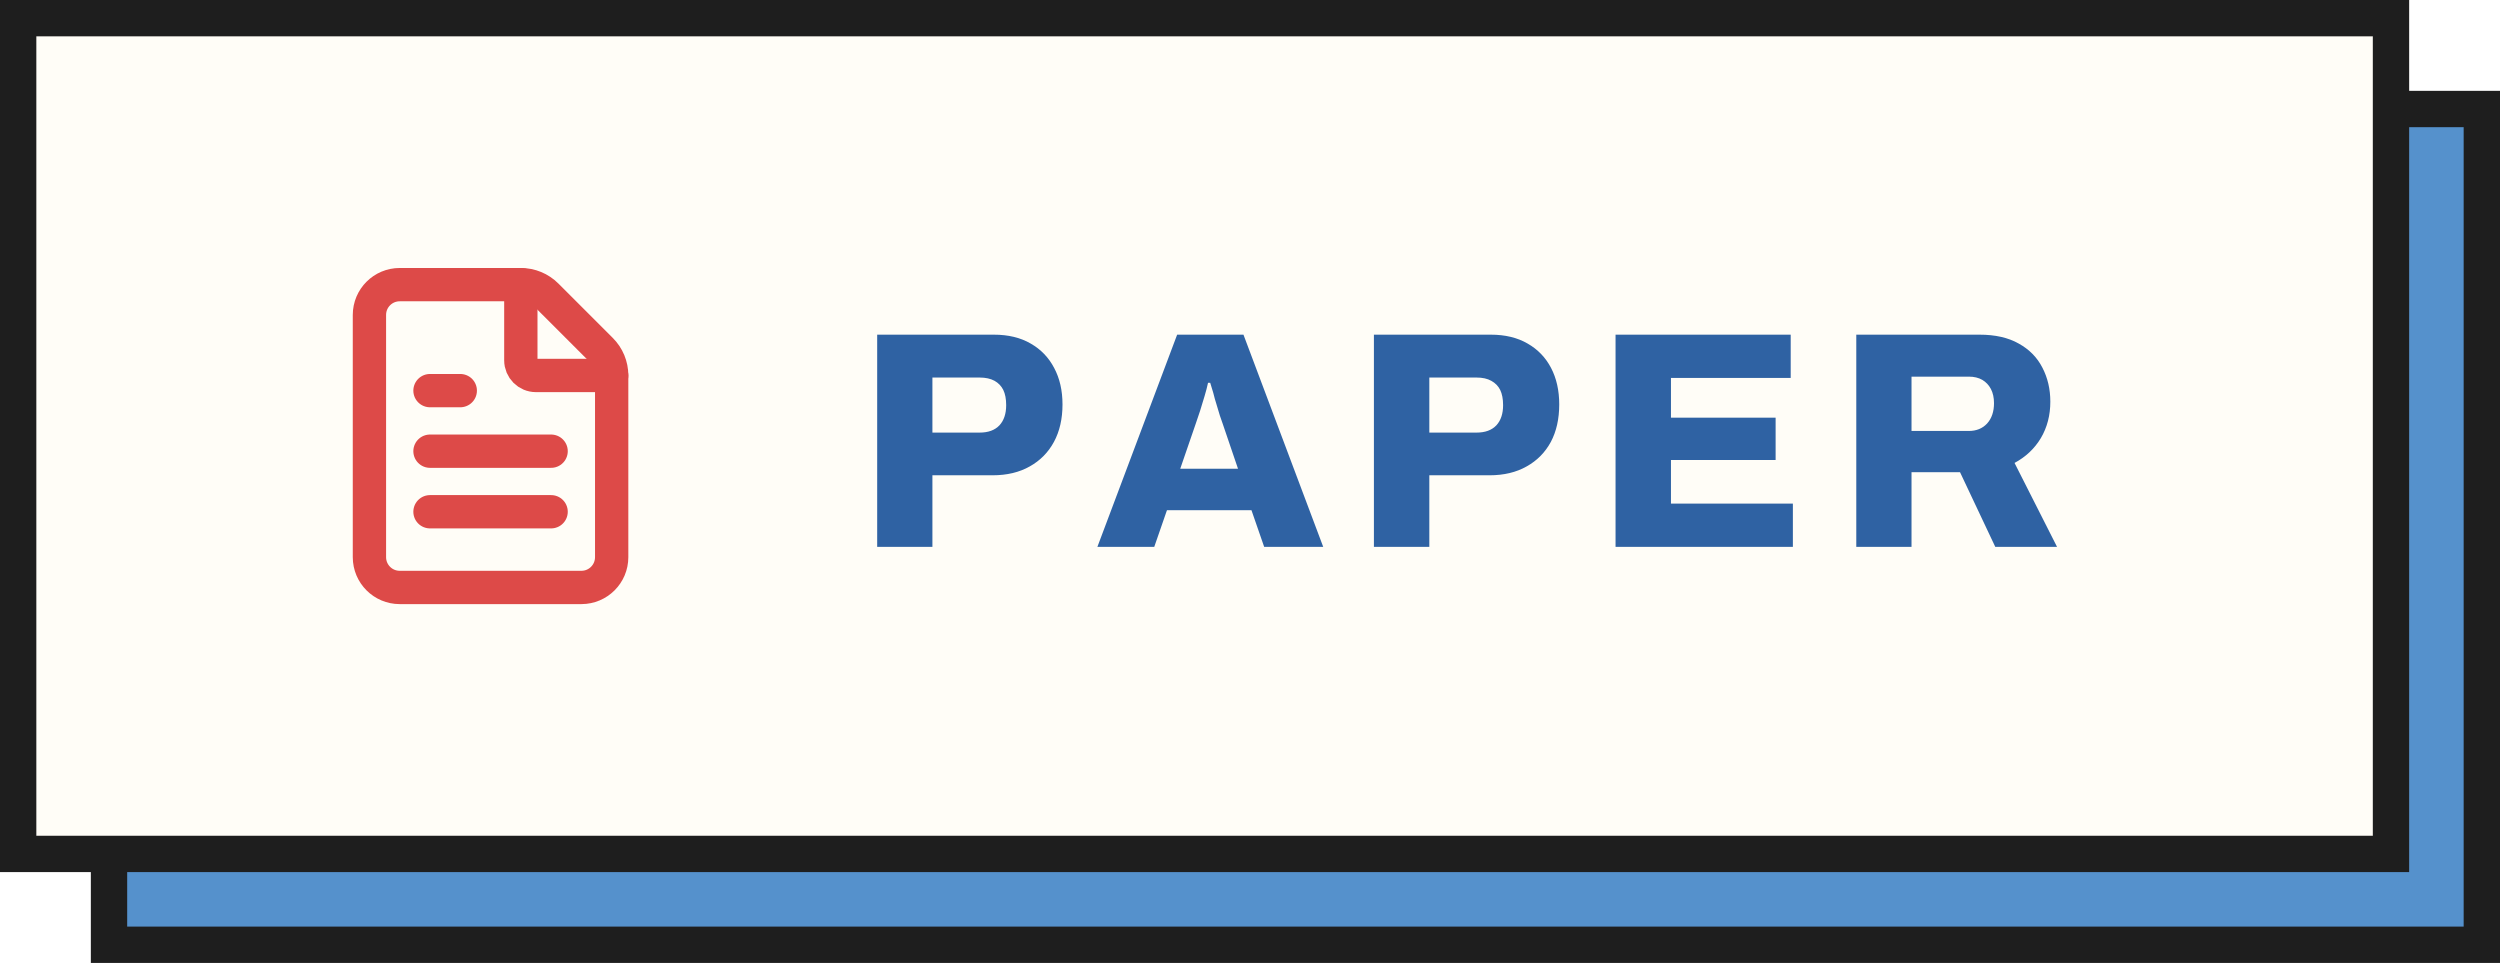
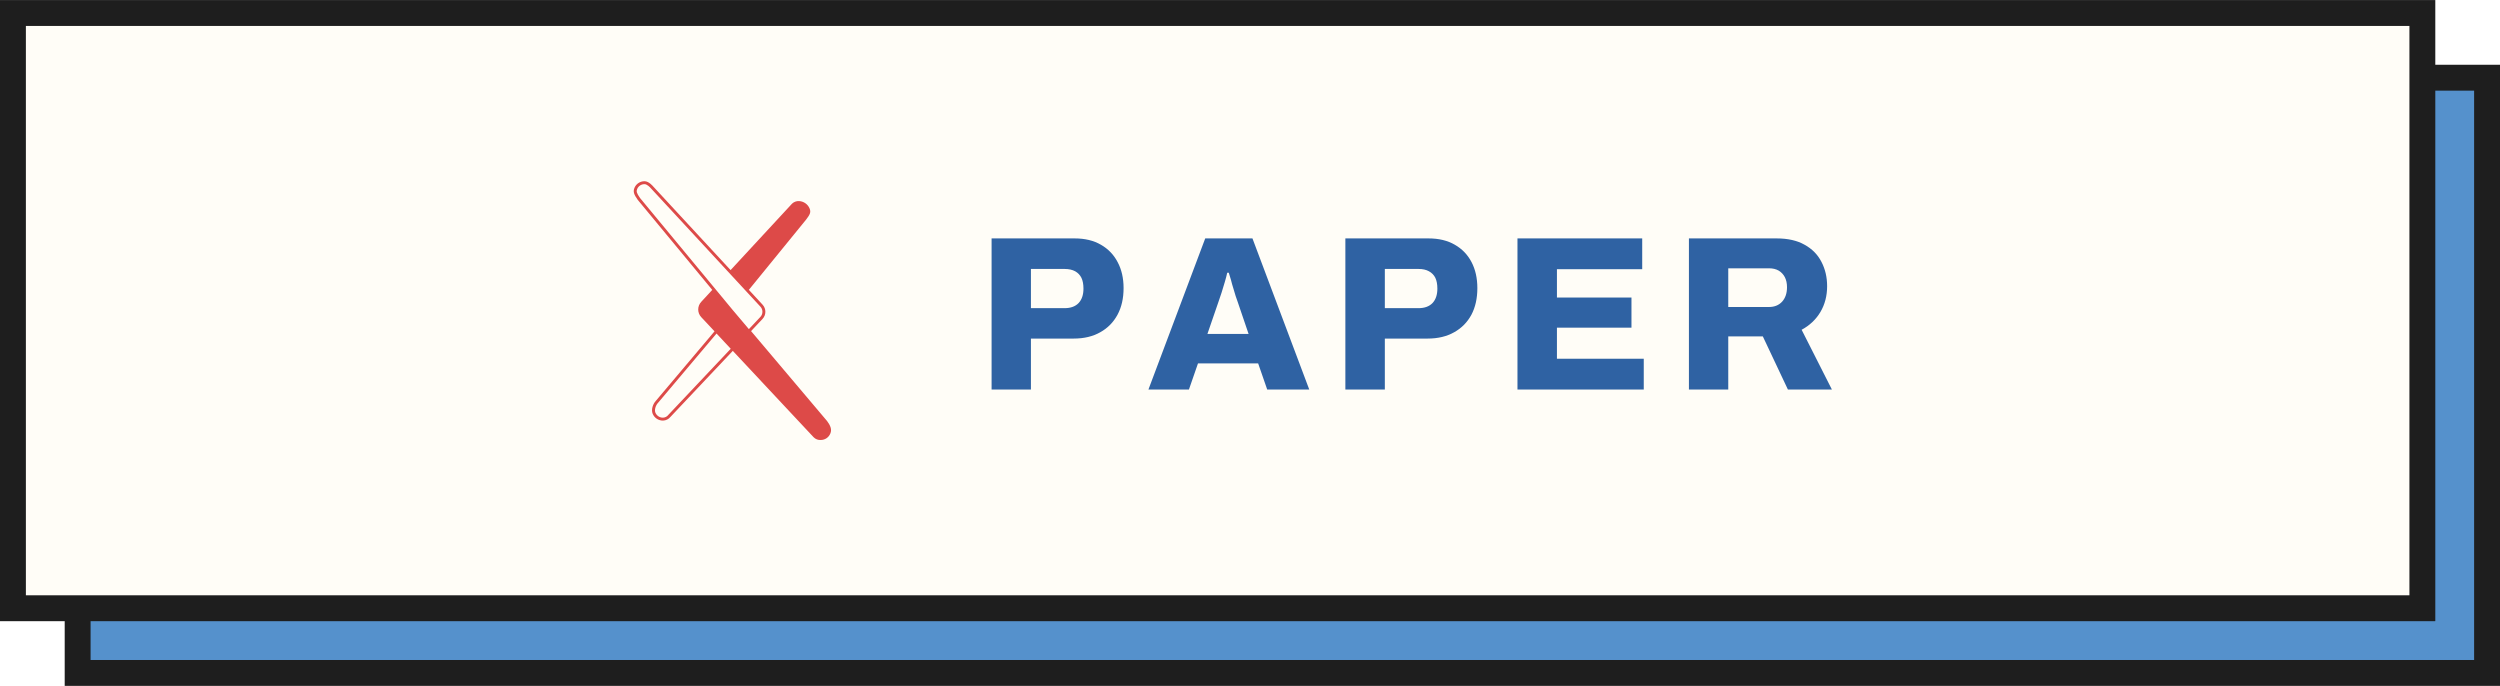
- <svg xmlns="http://www.w3.org/2000/svg" width="137.6" height="53" viewBox="0 0 137.6 53" role="img" aria-label="Paper">
-   <rect x="6" y="6" width="130.6" height="46" fill="#5591CC" stroke="#1E1E1E" stroke-width="2" />
-   <rect x="1" y="1" width="130.6" height="46" fill="#FFFDF7" stroke="#1E1E1E" stroke-width="2" />
-   <g transform="translate(17,14) scale(0.8333333)" fill="none" stroke="#DD4A48" stroke-width="2.2" stroke-linecap="round" stroke-linejoin="round">
-     <path d="M6 22a2 2 0 0 1-2-2V4a2 2 0 0 1 2-2h8a2.4 2.4 0 0 1 1.704.706l3.588 3.588A2.4 2.4 0 0 1 20 8v12a2 2 0 0 1-2 2z" />
-     <path d="M14 2v5a1 1 0 0 0 1 1h5" />
-     <path d="M10 9H8" />
-     <path d="M16 13H8" />
-     <path d="M16 17H8" />
+ <svg xmlns="http://www.w3.org/2000/svg" width="160" height="43.9" viewBox="0 0 193.2 53" role="img" aria-label="Paper">
+   <rect x="6" y="6" width="186.2" height="46" fill="#5591CC" stroke="#1E1E1E" stroke-width="2" />
+   <rect x="1" y="1" width="186.2" height="46" fill="#FFFDF7" stroke="#1E1E1E" stroke-width="2" />
+   <g transform="translate(46.60,14) scale(0.8333333)" fill="#DD4A48">
+     <path d="M3.842 0a1.004 1.004 0 0 0-.922.608c-.154.369-.044.627.294 1.111l6.918 8.36-1.022 1.106a1.039 1.039 0 0 0 .003 1.423l1.229 1.313-5.439 6.444c-.28.299-.454.823-.297 1.199a1.025 1.025 0 0 0 .959.635.913.913 0 0 0 .689-.341l5.783-6.126 7.49 8.005a.853.853 0 0 0 .683.26.958.958 0 0 0 .878-.614c.158-.377-.017-.75-.306-1.141l-7.052-8.342 1.063-1.13a.963.963 0 0 0 .009-1.317L4.634.464s-.373-.454-.768-.463zm0 .272h.017c.218.005.487.272.564.364l.005.006.005.005 10.169 10.991a.692.692 0 0 1-.007.945l-1.067 1.133-1.498-1.772-8.599-10.39c-.329-.472-.352-.618-.259-.841a.731.731 0 0 1 .67-.44Zm14.341 1.57a.877.877 0 0 0-.655.242l-5.696 6.158 1.694 1.832 5.309-6.514c.325-.433.479-.66.325-1.029a1.121 1.121 0 0 0-.976-.689zm-7.656 12.282 1.319 1.413-5.786 6.13a.649.649 0 0 1-.496.26.752.752 0 0 1-.706-.467c-.112-.268.036-.686.244-.908l.005-.005.005-.005z" />
  </g>
-   <path transform="translate(47.0,30.1)" fill="#2F62A3" d="M4.32 0L1.28 0L1.28-11.68L7.70-11.68Q8.89-11.68 9.73-11.19Q10.57-10.71 11.02-9.85Q11.48-8.99 11.48-7.84Q11.48-6.65 11.01-5.78Q10.54-4.91 9.68-4.43Q8.82-3.94 7.63-3.94L4.32-3.94L4.32 0M4.32-9.32L4.32-6.29L6.92-6.29Q7.63-6.29 8.01-6.69Q8.38-7.09 8.38-7.80Q8.38-8.31 8.22-8.64Q8.06-8.96 7.74-9.14Q7.41-9.32 6.92-9.32M16.53 0L13.40 0L17.79-11.68L21.44-11.68L25.83 0L22.58 0L21.88-2.02L17.23-2.02L16.53 0M18.81-6.77L17.96-4.30L21.14-4.30L20.30-6.77Q20.24-6.95 20.14-7.23Q20.05-7.51 19.96-7.83Q19.86-8.14 19.78-8.47Q19.69-8.79 19.61-9.03L19.49-9.03Q19.42-8.70 19.30-8.30L19.05-7.48Q18.91-7.07 18.81-6.77M31.67 0L28.62 0L28.62-11.68L35.05-11.68Q36.24-11.68 37.08-11.19Q37.92-10.71 38.37-9.85Q38.82-8.99 38.82-7.84Q38.82-6.65 38.36-5.78Q37.89-4.91 37.03-4.43Q36.17-3.94 34.98-3.94L31.67-3.94L31.67 0M31.67-9.32L31.67-6.29L34.27-6.29Q34.98-6.29 35.36-6.69Q35.73-7.09 35.73-7.80Q35.73-8.31 35.57-8.64Q35.41-8.96 35.08-9.14Q34.76-9.32 34.27-9.32M51.68 0L41.92 0L41.92-11.68L51.56-11.68L51.56-9.30L44.97-9.30L44.97-7.11L50.73-7.11L50.73-4.78L44.97-4.78L44.97-2.38L51.68-2.38M58.21 0L55.17 0L55.17-11.68L61.95-11.68Q63.25-11.68 64.11-11.19Q64.98-10.71 65.41-9.87Q65.85-9.03 65.85-7.99Q65.85-6.87 65.33-5.99Q64.81-5.12 63.88-4.62L66.22 0L62.82 0L60.88-4.11L58.21-4.11L58.21 0M58.21-9.37L58.21-6.38L61.36-6.38Q61.99-6.38 62.37-6.79Q62.75-7.21 62.75-7.91Q62.75-8.36 62.58-8.69Q62.41-9.01 62.11-9.19Q61.80-9.37 61.36-9.37" />
+   <path transform="translate(75.35,30.1)" fill="#2F62A3" d="M4.32 0L1.28 0L1.28-11.68L7.70-11.68Q8.89-11.68 9.73-11.19Q10.57-10.71 11.02-9.85Q11.48-8.99 11.48-7.84Q11.48-6.65 11.01-5.78Q10.54-4.91 9.68-4.43Q8.82-3.94 7.63-3.94L4.32-3.94L4.32 0M4.32-9.32L4.32-6.29L6.92-6.29Q7.63-6.29 8.01-6.69Q8.38-7.09 8.38-7.80Q8.38-8.31 8.22-8.64Q8.06-8.96 7.74-9.14Q7.41-9.32 6.92-9.32M16.53 0L13.40 0L17.79-11.68L21.44-11.68L25.83 0L22.58 0L21.88-2.02L17.23-2.02L16.53 0M18.81-6.77L17.96-4.30L21.14-4.30L20.30-6.77Q20.24-6.95 20.14-7.23Q20.05-7.51 19.96-7.83Q19.86-8.14 19.78-8.47Q19.69-8.79 19.61-9.03L19.49-9.03Q19.42-8.70 19.30-8.30L19.05-7.48Q18.91-7.07 18.81-6.77M31.67 0L28.62 0L28.62-11.68L35.05-11.68Q36.24-11.68 37.08-11.19Q37.92-10.71 38.37-9.85Q38.82-8.99 38.82-7.84Q38.82-6.65 38.36-5.78Q37.89-4.91 37.03-4.43Q36.17-3.94 34.98-3.94L31.67-3.94L31.67 0M31.67-9.32L31.67-6.29L34.27-6.29Q34.98-6.29 35.36-6.69Q35.73-7.09 35.73-7.80Q35.73-8.31 35.57-8.64Q35.41-8.96 35.08-9.14Q34.76-9.32 34.27-9.32M51.68 0L41.92 0L41.92-11.68L51.56-11.68L51.56-9.30L44.97-9.30L44.97-7.11L50.73-7.11L50.73-4.78L44.97-4.78L44.97-2.38L51.68-2.38M58.21 0L55.17 0L55.17-11.68L61.95-11.68Q63.25-11.68 64.11-11.19Q64.98-10.71 65.41-9.87Q65.85-9.03 65.85-7.99Q65.85-6.87 65.33-5.99Q64.81-5.12 63.88-4.62L66.22 0L62.82 0L60.88-4.11L58.21-4.11L58.21 0M58.21-9.37L58.21-6.38L61.36-6.38Q61.99-6.38 62.37-6.79Q62.75-7.21 62.75-7.91Q62.75-8.36 62.58-8.69Q62.41-9.01 62.11-9.19Q61.80-9.37 61.36-9.37" />
</svg>
